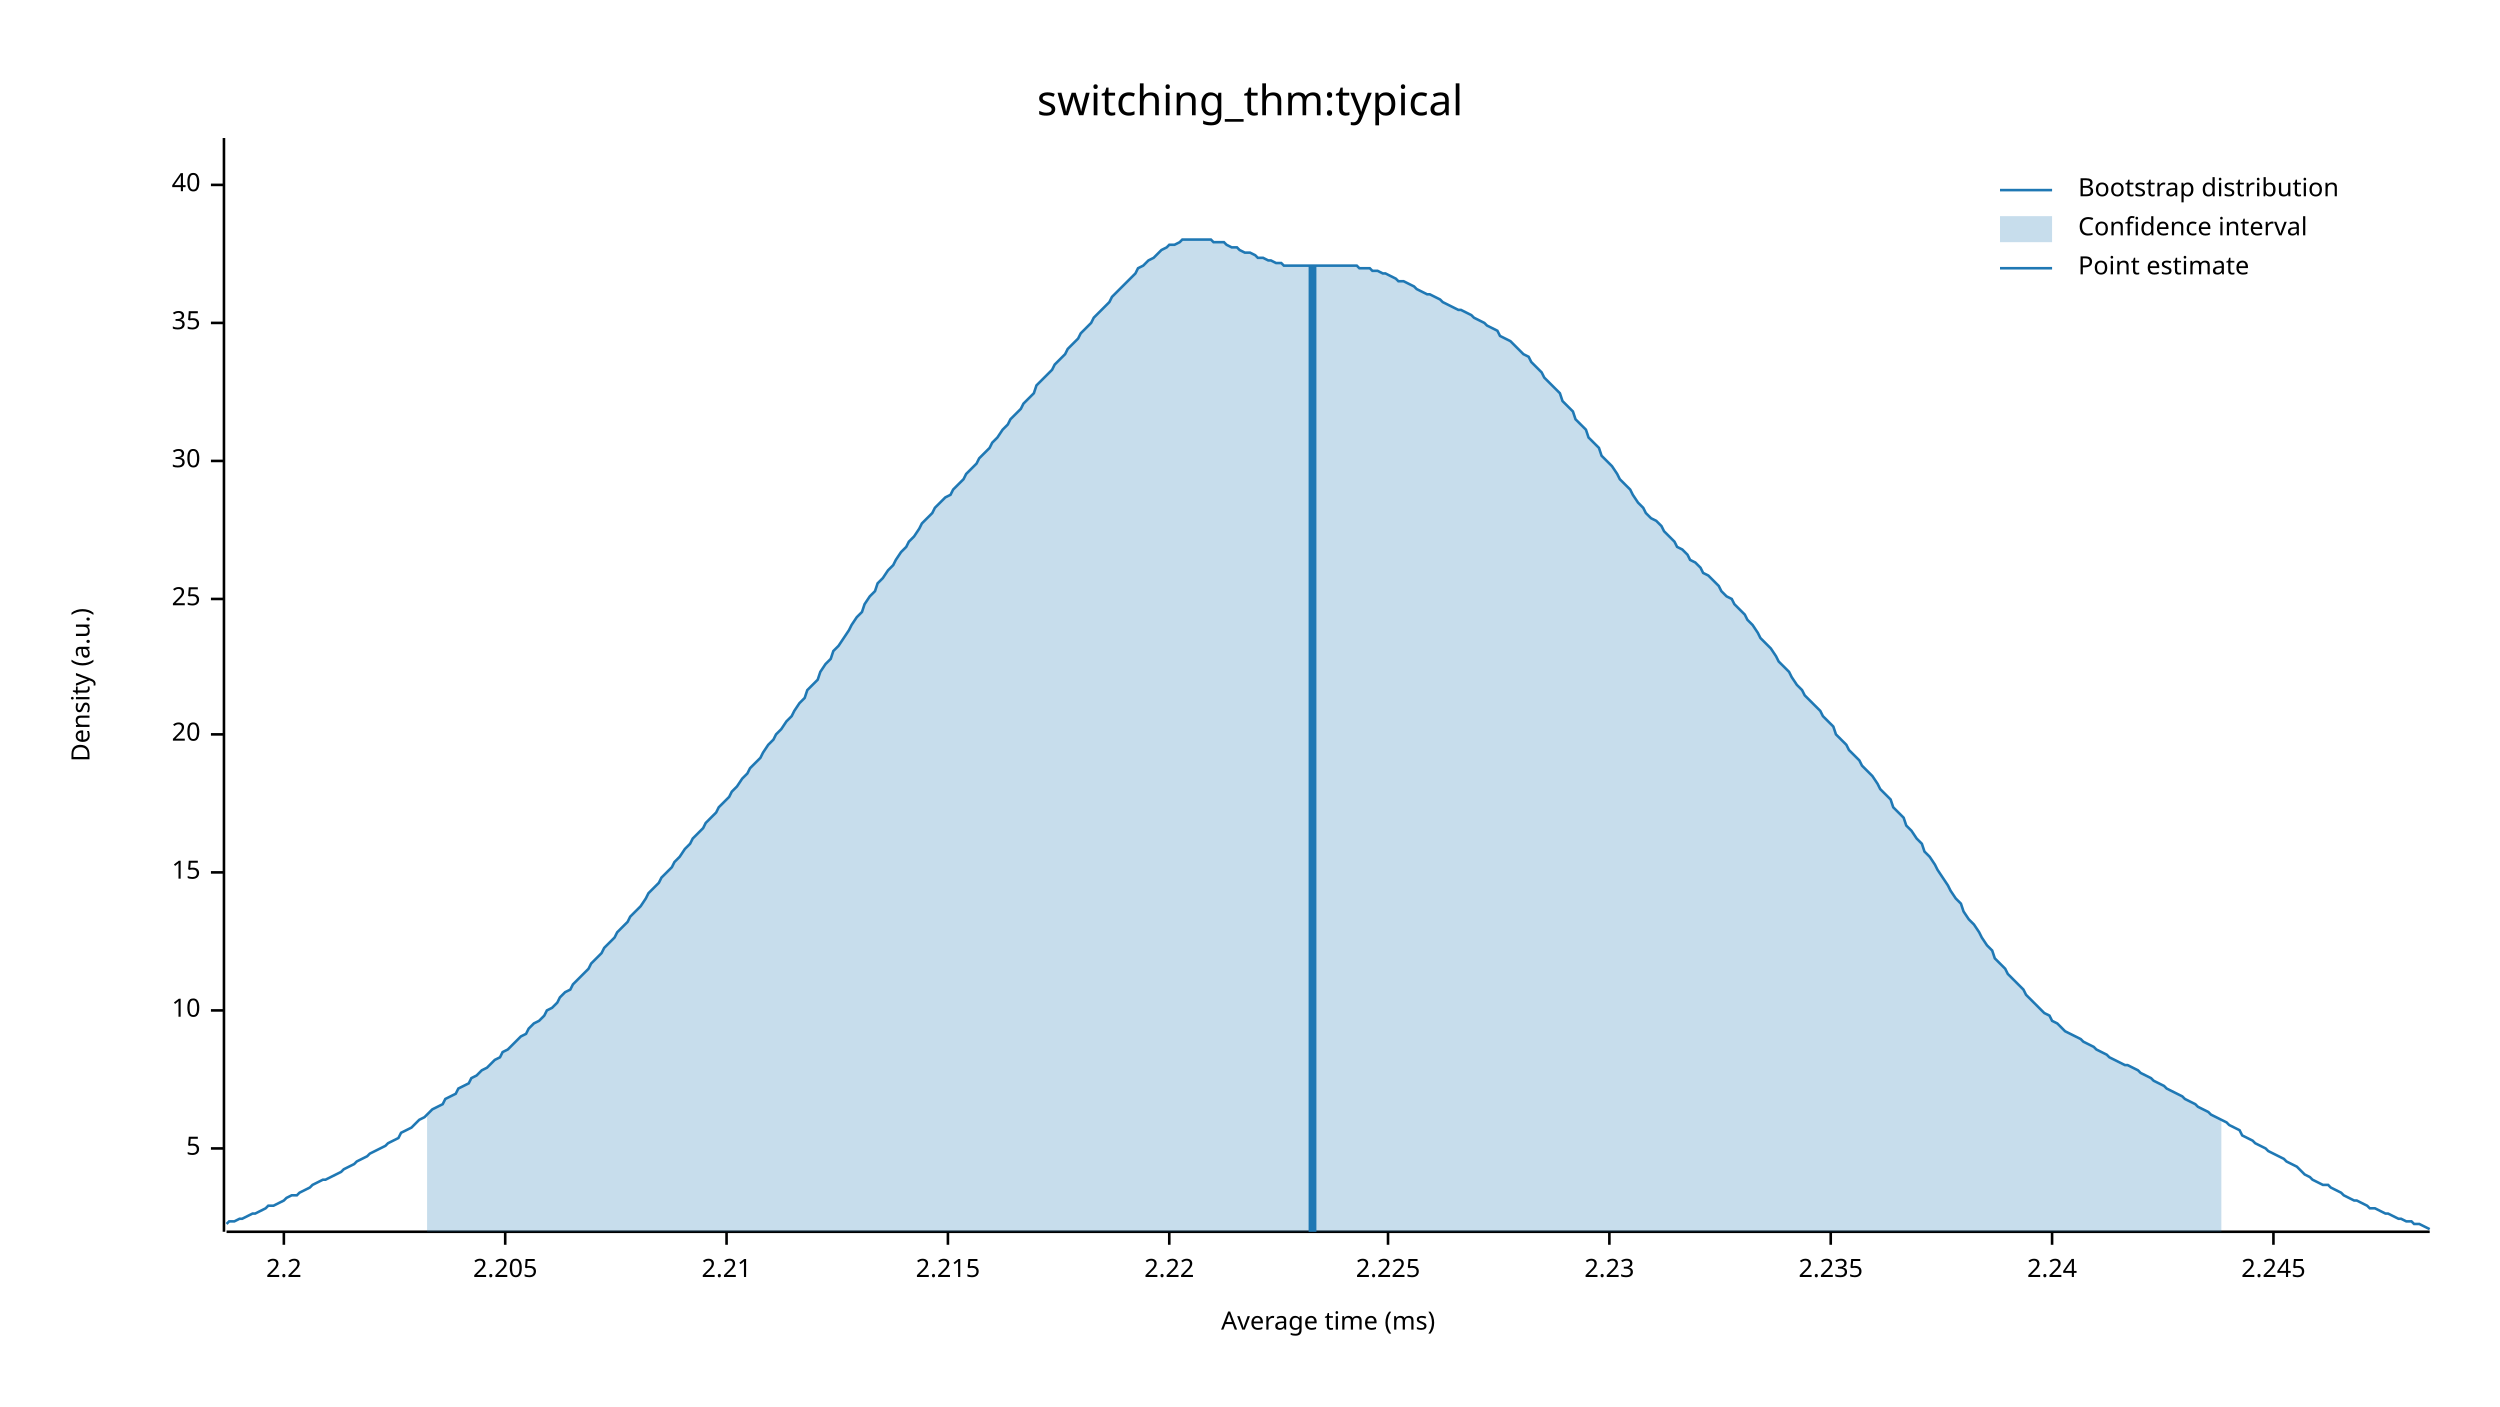
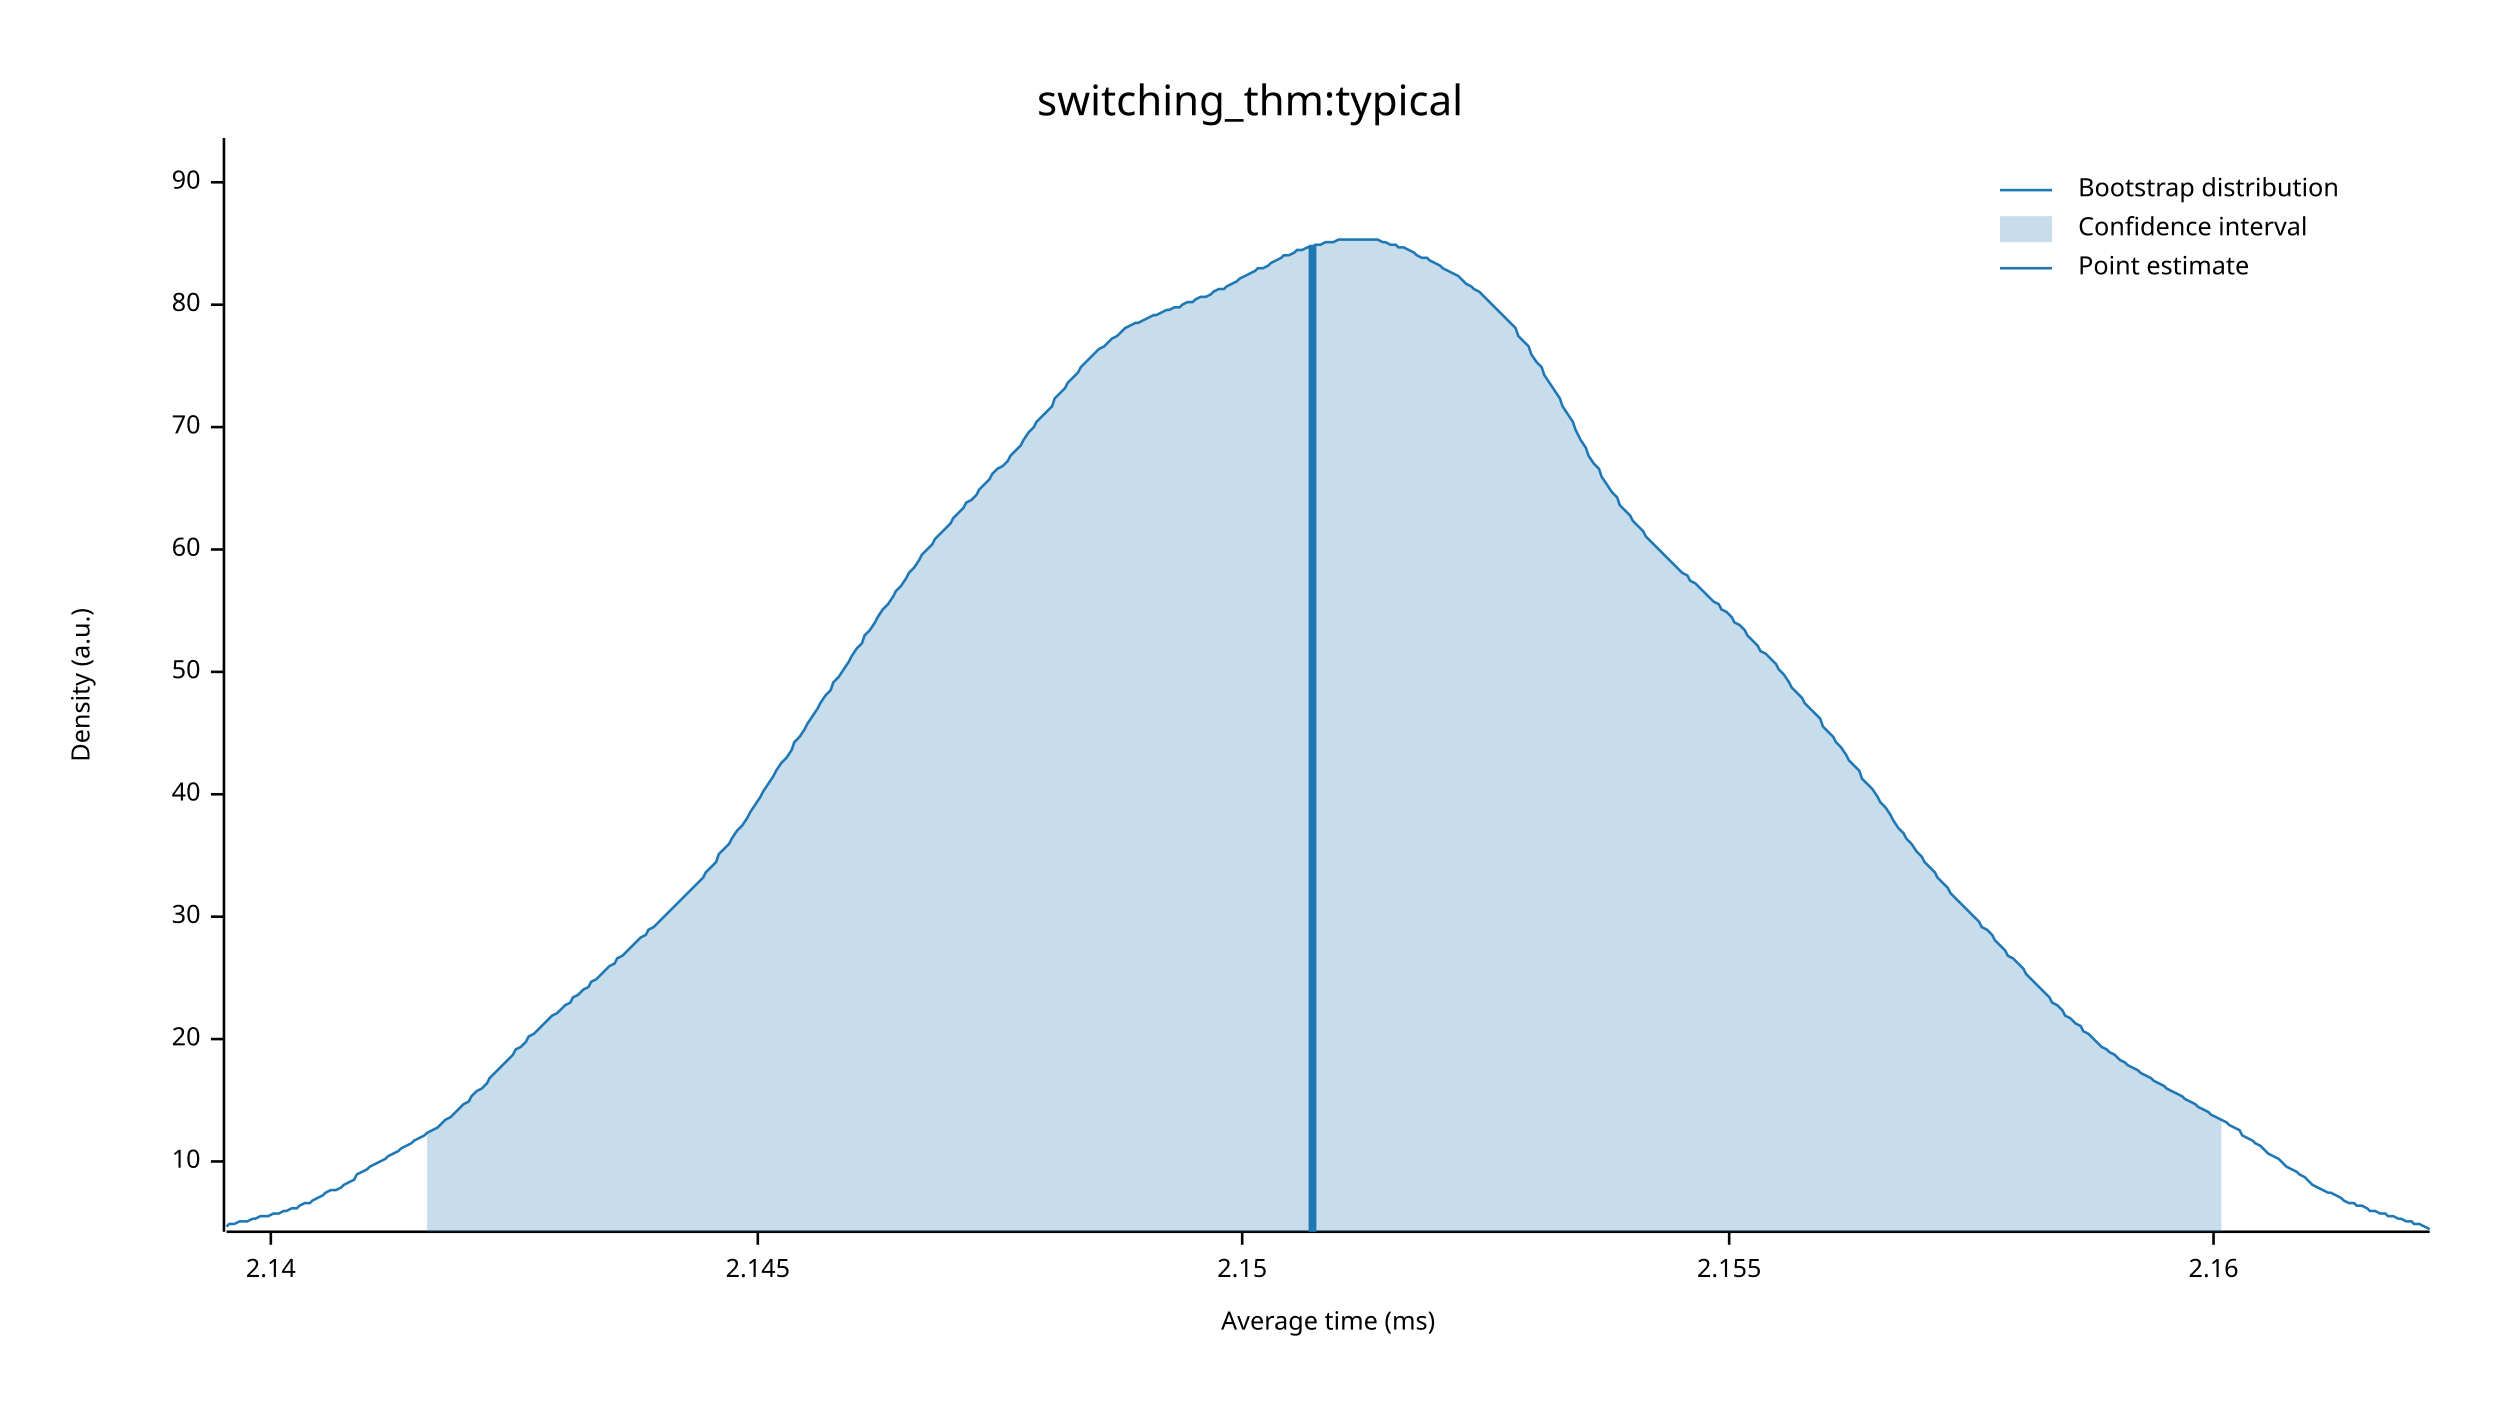
<svg xmlns="http://www.w3.org/2000/svg" width="960" height="540" viewBox="0 0 960 540">
  <text x="480" y="32" dy="0.76em" text-anchor="middle" font-family="sans-serif" font-size="16.129" opacity="1" fill="#000000">
switching_thm:typical
</text>
  <text x="27" y="263" dy="0.76em" text-anchor="middle" font-family="sans-serif" font-size="9.677" opacity="1" fill="#000000" transform="rotate(270, 27, 263)">
Density (a.u.)
</text>
  <text x="510" y="513" dy="-0.5ex" text-anchor="middle" font-family="sans-serif" font-size="9.677" opacity="1" fill="#000000">
Average time (ms)
</text>
  <polyline fill="none" opacity="1" stroke="#000000" stroke-width="1" points="86,53 86,473 " />
-   <text x="77" y="441" dy="0.5ex" text-anchor="end" font-family="sans-serif" font-size="9.677" opacity="1" fill="#000000">
- 5
- </text>
-   <polyline fill="none" opacity="1" stroke="#000000" stroke-width="1" points="81,441 86,441 " />
-   <text x="77" y="388" dy="0.5ex" text-anchor="end" font-family="sans-serif" font-size="9.677" opacity="1" fill="#000000">
+   <text x="77" y="446" dy="0.5ex" text-anchor="end" font-family="sans-serif" font-size="9.677" opacity="1" fill="#000000">
10
</text>
-   <polyline fill="none" opacity="1" stroke="#000000" stroke-width="1" points="81,388 86,388 " />
-   <text x="77" y="335" dy="0.5ex" text-anchor="end" font-family="sans-serif" font-size="9.677" opacity="1" fill="#000000">
- 15
- </text>
-   <polyline fill="none" opacity="1" stroke="#000000" stroke-width="1" points="81,335 86,335 " />
-   <text x="77" y="282" dy="0.5ex" text-anchor="end" font-family="sans-serif" font-size="9.677" opacity="1" fill="#000000">
+   <polyline fill="none" opacity="1" stroke="#000000" stroke-width="1" points="81,446 86,446 " />
+   <text x="77" y="399" dy="0.5ex" text-anchor="end" font-family="sans-serif" font-size="9.677" opacity="1" fill="#000000">
20
</text>
-   <polyline fill="none" opacity="1" stroke="#000000" stroke-width="1" points="81,282 86,282 " />
-   <text x="77" y="230" dy="0.5ex" text-anchor="end" font-family="sans-serif" font-size="9.677" opacity="1" fill="#000000">
- 25
- </text>
-   <polyline fill="none" opacity="1" stroke="#000000" stroke-width="1" points="81,230 86,230 " />
-   <text x="77" y="177" dy="0.5ex" text-anchor="end" font-family="sans-serif" font-size="9.677" opacity="1" fill="#000000">
+   <polyline fill="none" opacity="1" stroke="#000000" stroke-width="1" points="81,399 86,399 " />
+   <text x="77" y="352" dy="0.5ex" text-anchor="end" font-family="sans-serif" font-size="9.677" opacity="1" fill="#000000">
30
</text>
-   <polyline fill="none" opacity="1" stroke="#000000" stroke-width="1" points="81,177 86,177 " />
-   <text x="77" y="124" dy="0.5ex" text-anchor="end" font-family="sans-serif" font-size="9.677" opacity="1" fill="#000000">
- 35
- </text>
-   <polyline fill="none" opacity="1" stroke="#000000" stroke-width="1" points="81,124 86,124 " />
-   <text x="77" y="71" dy="0.5ex" text-anchor="end" font-family="sans-serif" font-size="9.677" opacity="1" fill="#000000">
+   <polyline fill="none" opacity="1" stroke="#000000" stroke-width="1" points="81,352 86,352 " />
+   <text x="77" y="305" dy="0.5ex" text-anchor="end" font-family="sans-serif" font-size="9.677" opacity="1" fill="#000000">
40
</text>
-   <polyline fill="none" opacity="1" stroke="#000000" stroke-width="1" points="81,71 86,71 " />
+   <polyline fill="none" opacity="1" stroke="#000000" stroke-width="1" points="81,305 86,305 " />
+   <text x="77" y="258" dy="0.5ex" text-anchor="end" font-family="sans-serif" font-size="9.677" opacity="1" fill="#000000">
+ 50
+ </text>
+   <polyline fill="none" opacity="1" stroke="#000000" stroke-width="1" points="81,258 86,258 " />
+   <text x="77" y="211" dy="0.5ex" text-anchor="end" font-family="sans-serif" font-size="9.677" opacity="1" fill="#000000">
+ 60
+ </text>
+   <polyline fill="none" opacity="1" stroke="#000000" stroke-width="1" points="81,211 86,211 " />
+   <text x="77" y="164" dy="0.5ex" text-anchor="end" font-family="sans-serif" font-size="9.677" opacity="1" fill="#000000">
+ 70
+ </text>
+   <polyline fill="none" opacity="1" stroke="#000000" stroke-width="1" points="81,164 86,164 " />
+   <text x="77" y="117" dy="0.5ex" text-anchor="end" font-family="sans-serif" font-size="9.677" opacity="1" fill="#000000">
+ 80
+ </text>
+   <polyline fill="none" opacity="1" stroke="#000000" stroke-width="1" points="81,117 86,117 " />
+   <text x="77" y="70" dy="0.5ex" text-anchor="end" font-family="sans-serif" font-size="9.677" opacity="1" fill="#000000">
+ 90
+ </text>
+   <polyline fill="none" opacity="1" stroke="#000000" stroke-width="1" points="81,70 86,70 " />
  <polyline fill="none" opacity="1" stroke="#000000" stroke-width="1" points="87,473 933,473 " />
-   <text x="109" y="483" dy="0.76em" text-anchor="middle" font-family="sans-serif" font-size="9.677" opacity="1" fill="#000000">
- 2.2
+   <text x="104" y="483" dy="0.76em" text-anchor="middle" font-family="sans-serif" font-size="9.677" opacity="1" fill="#000000">
+ 2.14
</text>
-   <polyline fill="none" opacity="1" stroke="#000000" stroke-width="1" points="109,473 109,478 " />
-   <text x="194" y="483" dy="0.76em" text-anchor="middle" font-family="sans-serif" font-size="9.677" opacity="1" fill="#000000">
- 2.205
+   <polyline fill="none" opacity="1" stroke="#000000" stroke-width="1" points="104,473 104,478 " />
+   <text x="291" y="483" dy="0.76em" text-anchor="middle" font-family="sans-serif" font-size="9.677" opacity="1" fill="#000000">
+ 2.145
</text>
-   <polyline fill="none" opacity="1" stroke="#000000" stroke-width="1" points="194,473 194,478 " />
-   <text x="279" y="483" dy="0.76em" text-anchor="middle" font-family="sans-serif" font-size="9.677" opacity="1" fill="#000000">
- 2.21
+   <polyline fill="none" opacity="1" stroke="#000000" stroke-width="1" points="291,473 291,478 " />
+   <text x="477" y="483" dy="0.76em" text-anchor="middle" font-family="sans-serif" font-size="9.677" opacity="1" fill="#000000">
+ 2.15
</text>
-   <polyline fill="none" opacity="1" stroke="#000000" stroke-width="1" points="279,473 279,478 " />
-   <text x="364" y="483" dy="0.76em" text-anchor="middle" font-family="sans-serif" font-size="9.677" opacity="1" fill="#000000">
- 2.215
+   <polyline fill="none" opacity="1" stroke="#000000" stroke-width="1" points="477,473 477,478 " />
+   <text x="664" y="483" dy="0.76em" text-anchor="middle" font-family="sans-serif" font-size="9.677" opacity="1" fill="#000000">
+ 2.155
</text>
-   <polyline fill="none" opacity="1" stroke="#000000" stroke-width="1" points="364,473 364,478 " />
-   <text x="449" y="483" dy="0.76em" text-anchor="middle" font-family="sans-serif" font-size="9.677" opacity="1" fill="#000000">
- 2.22
+   <polyline fill="none" opacity="1" stroke="#000000" stroke-width="1" points="664,473 664,478 " />
+   <text x="850" y="483" dy="0.76em" text-anchor="middle" font-family="sans-serif" font-size="9.677" opacity="1" fill="#000000">
+ 2.16
</text>
-   <polyline fill="none" opacity="1" stroke="#000000" stroke-width="1" points="449,473 449,478 " />
-   <text x="533" y="483" dy="0.76em" text-anchor="middle" font-family="sans-serif" font-size="9.677" opacity="1" fill="#000000">
- 2.225
- </text>
-   <polyline fill="none" opacity="1" stroke="#000000" stroke-width="1" points="533,473 533,478 " />
-   <text x="618" y="483" dy="0.76em" text-anchor="middle" font-family="sans-serif" font-size="9.677" opacity="1" fill="#000000">
- 2.23
- </text>
-   <polyline fill="none" opacity="1" stroke="#000000" stroke-width="1" points="618,473 618,478 " />
-   <text x="703" y="483" dy="0.76em" text-anchor="middle" font-family="sans-serif" font-size="9.677" opacity="1" fill="#000000">
- 2.235
- </text>
-   <polyline fill="none" opacity="1" stroke="#000000" stroke-width="1" points="703,473 703,478 " />
-   <text x="788" y="483" dy="0.76em" text-anchor="middle" font-family="sans-serif" font-size="9.677" opacity="1" fill="#000000">
- 2.24
- </text>
-   <polyline fill="none" opacity="1" stroke="#000000" stroke-width="1" points="788,473 788,478 " />
-   <text x="873" y="483" dy="0.76em" text-anchor="middle" font-family="sans-serif" font-size="9.677" opacity="1" fill="#000000">
- 2.245
- </text>
-   <polyline fill="none" opacity="1" stroke="#000000" stroke-width="1" points="873,473 873,478 " />
-   <polyline fill="none" opacity="1" stroke="#1F78B4" stroke-width="1" points="87,470 88,469 90,469 92,468 93,468 95,467 97,466 98,466 100,465 102,464 103,463 105,463 107,462 109,461 110,460 112,459 114,459 115,458 117,457 119,456 120,455 122,454 124,453 125,453 127,452 129,451 131,450 132,449 134,448 136,447 137,446 139,445 141,444 142,443 144,442 146,441 148,440 149,439 151,438 153,437 154,435 156,434 158,433 159,432 161,430 163,429 164,428 166,426 168,425 170,424 171,422 173,421 175,420 176,418 178,417 180,416 181,414 183,413 185,411 187,410 188,409 190,407 192,406 193,404 195,403 197,401 198,400 200,398 202,397 203,395 205,393 207,392 209,390 210,388 212,387 214,385 215,383 217,381 219,380 220,378 222,376 224,374 226,372 227,370 229,368 231,366 232,364 234,362 236,360 237,358 239,356 241,354 242,352 244,350 246,348 248,345 249,343 251,341 253,339 254,337 256,335 258,333 259,331 261,329 263,326 265,324 266,322 268,320 270,318 271,316 273,314 275,312 276,310 278,308 280,306 281,304 283,302 285,299 287,297 288,295 290,293 292,291 293,289 295,286 297,284 298,282 300,280 302,277 304,275 305,273 307,270 309,268 310,265 312,263 314,261 315,258 317,255 319,253 320,250 322,248 324,245 326,242 327,240 329,237 331,235 332,232 334,229 336,227 337,224 339,222 341,219 343,217 344,215 346,212 348,210 349,208 351,206 353,203 354,201 356,199 358,197 359,195 361,193 363,191 365,190 366,188 368,186 370,184 371,182 373,180 375,178 376,176 378,174 380,172 381,170 383,168 385,165 387,163 388,161 390,159 392,157 393,155 395,153 397,151 398,148 400,146 402,144 404,142 405,140 407,138 409,136 410,134 412,132 414,130 415,128 417,126 419,124 420,122 422,120 424,118 426,116 427,114 429,112 431,110 432,109 434,107 436,105 437,103 439,102 441,100 443,99 444,98 446,96 448,95 449,94 451,94 453,93 454,92 456,92 458,92 459,92 461,92 463,92 465,92 466,93 468,93 470,93 471,94 473,95 475,95 476,96 478,97 480,97 482,98 483,99 485,99 487,100 488,100 490,101 492,101 493,102 495,102 497,102 498,102 500,102 502,102 504,102 505,102 507,102 509,102 510,102 512,102 514,102 515,102 517,102 519,102 521,102 522,103 524,103 526,103 527,104 529,104 531,105 532,105 534,106 536,107 537,108 539,108 541,109 543,110 544,111 546,112 548,113 549,113 551,114 553,115 554,116 556,117 558,118 560,119 561,119 563,120 565,121 566,122 568,123 570,124 571,125 573,126 575,127 576,129 578,130 580,131 582,133 583,134 585,136 587,137 588,139 590,141 592,143 593,145 595,147 597,149 599,151 600,154 602,156 604,158 605,161 607,163 609,165 610,168 612,170 614,172 615,175 617,177 619,179 621,182 622,184 624,186 626,188 627,190 629,193 631,195 632,197 634,199 636,200 638,202 639,204 641,206 643,208 644,210 646,211 648,213 649,215 651,216 653,218 654,220 656,221 658,223 660,225 661,227 663,229 665,230 666,232 668,234 670,236 671,238 673,240 675,243 676,245 678,247 680,249 682,252 683,254 685,256 687,258 688,260 690,263 692,265 693,267 695,269 697,271 699,273 700,275 702,277 704,279 705,282 707,284 709,286 710,288 712,290 714,292 715,294 717,296 719,298 721,301 722,303 724,305 726,307 727,310 729,312 731,314 732,317 734,319 736,322 738,324 739,327 741,329 743,332 744,334 746,337 748,340 749,342 751,345 753,347 754,350 756,353 758,355 760,358 761,360 763,363 765,365 766,368 768,370 770,372 771,374 773,376 775,378 777,380 778,382 780,384 782,386 783,387 785,389 787,390 788,392 790,393 792,395 793,396 795,397 797,398 799,399 800,400 802,401 804,402 805,403 807,404 809,405 810,406 812,407 814,408 816,409 817,409 819,410 821,411 822,412 824,413 826,414 827,415 829,416 831,417 832,418 834,419 836,420 838,421 839,422 841,423 843,424 844,425 846,426 848,427 849,428 851,429 853,430 855,431 856,432 858,433 860,434 861,436 863,437 865,438 866,439 868,440 870,441 871,442 873,443 875,444 877,445 878,446 880,447 882,448 883,449 885,451 887,452 888,453 890,454 892,455 894,455 895,456 897,457 899,458 900,459 902,460 904,461 905,461 907,462 909,463 910,464 912,464 914,465 916,466 917,466 919,467 921,468 922,468 924,469 926,469 927,470 929,470 931,471 933,472 " />
-   <polygon opacity="0.25" fill="#1F78B4" points="164,428 166,426 168,425 170,424 171,422 173,421 175,420 176,418 178,417 180,416 181,414 183,413 185,411 187,410 188,409 190,407 192,406 193,404 195,403 197,401 198,400 200,398 202,397 203,395 205,393 207,392 209,390 210,388 212,387 214,385 215,383 217,381 219,380 220,378 222,376 224,374 226,372 227,370 229,368 231,366 232,364 234,362 236,360 237,358 239,356 241,354 242,352 244,350 246,348 248,345 249,343 251,341 253,339 254,337 256,335 258,333 259,331 261,329 263,326 265,324 266,322 268,320 270,318 271,316 273,314 275,312 276,310 278,308 280,306 281,304 283,302 285,299 287,297 288,295 290,293 292,291 293,289 295,286 297,284 298,282 300,280 302,277 304,275 305,273 307,270 309,268 310,265 312,263 314,261 315,258 317,255 319,253 320,250 322,248 324,245 326,242 327,240 329,237 331,235 332,232 334,229 336,227 337,224 339,222 341,219 343,217 344,215 346,212 348,210 349,208 351,206 353,203 354,201 356,199 358,197 359,195 361,193 363,191 365,190 366,188 368,186 370,184 371,182 373,180 375,178 376,176 378,174 380,172 381,170 383,168 385,165 387,163 388,161 390,159 392,157 393,155 395,153 397,151 398,148 400,146 402,144 404,142 405,140 407,138 409,136 410,134 412,132 414,130 415,128 417,126 419,124 420,122 422,120 424,118 426,116 427,114 429,112 431,110 432,109 434,107 436,105 437,103 439,102 441,100 443,99 444,98 446,96 448,95 449,94 451,94 453,93 454,92 456,92 458,92 459,92 461,92 463,92 465,92 466,93 468,93 470,93 471,94 473,95 475,95 476,96 478,97 480,97 482,98 483,99 485,99 487,100 488,100 490,101 492,101 493,102 495,102 497,102 498,102 500,102 502,102 504,102 505,102 507,102 509,102 510,102 512,102 514,102 515,102 517,102 519,102 521,102 522,103 524,103 526,103 527,104 529,104 531,105 532,105 534,106 536,107 537,108 539,108 541,109 543,110 544,111 546,112 548,113 549,113 551,114 553,115 554,116 556,117 558,118 560,119 561,119 563,120 565,121 566,122 568,123 570,124 571,125 573,126 575,127 576,129 578,130 580,131 582,133 583,134 585,136 587,137 588,139 590,141 592,143 593,145 595,147 597,149 599,151 600,154 602,156 604,158 605,161 607,163 609,165 610,168 612,170 614,172 615,175 617,177 619,179 621,182 622,184 624,186 626,188 627,190 629,193 631,195 632,197 634,199 636,200 638,202 639,204 641,206 643,208 644,210 646,211 648,213 649,215 651,216 653,218 654,220 656,221 658,223 660,225 661,227 663,229 665,230 666,232 668,234 670,236 671,238 673,240 675,243 676,245 678,247 680,249 682,252 683,254 685,256 687,258 688,260 690,263 692,265 693,267 695,269 697,271 699,273 700,275 702,277 704,279 705,282 707,284 709,286 710,288 712,290 714,292 715,294 717,296 719,298 721,301 722,303 724,305 726,307 727,310 729,312 731,314 732,317 734,319 736,322 738,324 739,327 741,329 743,332 744,334 746,337 748,340 749,342 751,345 753,347 754,350 756,353 758,355 760,358 761,360 763,363 765,365 766,368 768,370 770,372 771,374 773,376 775,378 777,380 778,382 780,384 782,386 783,387 785,389 787,390 788,392 790,393 792,395 793,396 795,397 797,398 799,399 800,400 802,401 804,402 805,403 807,404 809,405 810,406 812,407 814,408 816,409 817,409 819,410 821,411 822,412 824,413 826,414 827,415 829,416 831,417 832,418 834,419 836,420 838,421 839,422 841,423 843,424 844,425 846,426 848,427 849,428 851,429 853,430 853,473 164,473 " />
-   <polyline fill="none" opacity="1" stroke="#1F78B4" stroke-width="3" points="504,473 504,102 " />
+   <polyline fill="none" opacity="1" stroke="#000000" stroke-width="1" points="850,473 850,478 " />
+   <polyline fill="none" opacity="1" stroke="#1F78B4" stroke-width="1" points="87,471 88,470 90,470 92,469 93,469 95,469 97,468 98,468 100,467 102,467 103,467 105,466 107,466 109,465 110,465 112,464 114,464 115,463 117,462 119,462 120,461 122,460 124,459 125,458 127,457 129,457 131,456 132,455 134,454 136,453 137,451 139,450 141,449 142,448 144,447 146,446 148,445 149,444 151,443 153,442 154,441 156,440 158,439 159,438 161,437 163,436 164,435 166,434 168,433 170,431 171,430 173,429 175,427 176,426 178,424 180,423 181,421 183,419 185,418 187,416 188,414 190,412 192,410 193,409 195,407 197,405 198,403 200,402 202,400 203,398 205,397 207,395 209,393 210,392 212,390 214,389 215,388 217,386 219,385 220,383 222,382 224,380 226,379 227,377 229,376 231,374 232,373 234,371 236,370 237,368 239,367 241,365 242,364 244,362 246,360 248,359 249,357 251,356 253,354 254,353 256,351 258,349 259,348 261,346 263,344 265,342 266,341 268,339 270,337 271,335 273,333 275,331 276,328 278,326 280,324 281,322 283,319 285,317 287,314 288,312 290,309 292,306 293,304 295,301 297,298 298,296 300,293 302,291 304,288 305,285 307,283 309,280 310,278 312,275 314,272 315,270 317,267 319,265 320,262 322,260 324,257 326,254 327,252 329,249 331,247 332,244 334,242 336,239 337,237 339,234 341,232 343,229 344,227 346,225 348,222 349,220 351,218 353,215 354,213 356,211 358,209 359,207 361,205 363,203 365,201 366,199 368,197 370,195 371,193 373,192 375,190 376,188 378,186 380,184 381,182 383,180 385,179 387,177 388,175 390,173 392,171 393,169 395,166 397,164 398,162 400,160 402,158 404,156 405,153 407,151 409,149 410,147 412,145 414,143 415,141 417,139 419,137 420,136 422,134 424,133 426,131 427,130 429,129 431,127 432,126 434,125 436,124 437,124 439,123 441,122 443,121 444,121 446,120 448,119 449,119 451,118 453,118 454,117 456,116 458,116 459,115 461,114 463,114 465,113 466,112 468,111 470,111 471,110 473,109 475,108 476,107 478,106 480,105 482,104 483,103 485,103 487,102 488,101 490,100 492,99 493,98 495,98 497,97 498,96 500,96 502,95 504,95 505,94 507,94 509,93 510,93 512,93 514,92 515,92 517,92 519,92 521,92 522,92 524,92 526,92 527,92 529,92 531,93 532,93 534,94 536,94 537,95 539,95 541,96 543,97 544,98 546,99 548,99 549,100 551,101 553,102 554,103 556,104 558,105 560,106 561,107 563,109 565,110 566,111 568,112 570,114 571,115 573,117 575,119 576,120 578,122 580,124 582,126 583,129 585,131 587,133 588,136 590,139 592,141 593,144 595,147 597,150 599,153 600,156 602,159 604,162 605,165 607,169 609,172 610,175 612,178 614,180 615,183 617,186 619,189 621,191 622,194 624,196 626,198 627,200 629,202 631,204 632,206 634,208 636,210 638,212 639,213 641,215 643,217 644,218 646,220 648,221 649,223 651,224 653,226 654,227 656,229 658,231 660,232 661,234 663,235 665,237 666,239 668,240 670,242 671,244 673,246 675,248 676,250 678,251 680,253 682,255 683,257 685,259 687,262 688,264 690,266 692,268 693,270 695,272 697,274 699,276 700,279 702,281 704,283 705,285 707,287 709,290 710,292 712,294 714,296 715,299 717,301 719,303 721,306 722,308 724,310 726,313 727,315 729,318 731,320 732,322 734,324 736,327 738,329 739,331 741,333 743,335 744,337 746,339 748,341 749,343 751,345 753,347 754,348 756,350 758,352 760,354 761,356 763,357 765,359 766,361 768,363 770,365 771,367 773,368 775,370 777,372 778,374 780,376 782,378 783,379 785,381 787,383 788,385 790,386 792,388 793,390 795,391 797,393 799,394 800,396 802,397 804,399 805,400 807,402 809,403 810,404 812,405 814,407 816,408 817,409 819,410 821,411 822,412 824,413 826,414 827,415 829,416 831,417 832,418 834,419 836,420 838,421 839,422 841,423 843,424 844,425 846,426 848,427 849,428 851,429 853,430 855,431 856,432 858,433 860,434 861,436 863,437 865,438 866,439 868,440 870,442 871,443 873,444 875,445 877,447 878,448 880,449 882,450 883,451 885,452 887,454 888,455 890,456 892,457 894,458 895,458 897,459 899,460 900,461 902,462 904,462 905,463 907,463 909,464 910,465 912,465 914,466 916,466 917,467 919,467 921,468 922,468 924,469 926,469 927,470 929,470 931,471 933,472 " />
+   <polygon opacity="0.25" fill="#1F78B4" points="164,435 166,434 168,433 170,431 171,430 173,429 175,427 176,426 178,424 180,423 181,421 183,419 185,418 187,416 188,414 190,412 192,410 193,409 195,407 197,405 198,403 200,402 202,400 203,398 205,397 207,395 209,393 210,392 212,390 214,389 215,388 217,386 219,385 220,383 222,382 224,380 226,379 227,377 229,376 231,374 232,373 234,371 236,370 237,368 239,367 241,365 242,364 244,362 246,360 248,359 249,357 251,356 253,354 254,353 256,351 258,349 259,348 261,346 263,344 265,342 266,341 268,339 270,337 271,335 273,333 275,331 276,328 278,326 280,324 281,322 283,319 285,317 287,314 288,312 290,309 292,306 293,304 295,301 297,298 298,296 300,293 302,291 304,288 305,285 307,283 309,280 310,278 312,275 314,272 315,270 317,267 319,265 320,262 322,260 324,257 326,254 327,252 329,249 331,247 332,244 334,242 336,239 337,237 339,234 341,232 343,229 344,227 346,225 348,222 349,220 351,218 353,215 354,213 356,211 358,209 359,207 361,205 363,203 365,201 366,199 368,197 370,195 371,193 373,192 375,190 376,188 378,186 380,184 381,182 383,180 385,179 387,177 388,175 390,173 392,171 393,169 395,166 397,164 398,162 400,160 402,158 404,156 405,153 407,151 409,149 410,147 412,145 414,143 415,141 417,139 419,137 420,136 422,134 424,133 426,131 427,130 429,129 431,127 432,126 434,125 436,124 437,124 439,123 441,122 443,121 444,121 446,120 448,119 449,119 451,118 453,118 454,117 456,116 458,116 459,115 461,114 463,114 465,113 466,112 468,111 470,111 471,110 473,109 475,108 476,107 478,106 480,105 482,104 483,103 485,103 487,102 488,101 490,100 492,99 493,98 495,98 497,97 498,96 500,96 502,95 504,95 505,94 507,94 509,93 510,93 512,93 514,92 515,92 517,92 519,92 521,92 522,92 524,92 526,92 527,92 529,92 531,93 532,93 534,94 536,94 537,95 539,95 541,96 543,97 544,98 546,99 548,99 549,100 551,101 553,102 554,103 556,104 558,105 560,106 561,107 563,109 565,110 566,111 568,112 570,114 571,115 573,117 575,119 576,120 578,122 580,124 582,126 583,129 585,131 587,133 588,136 590,139 592,141 593,144 595,147 597,150 599,153 600,156 602,159 604,162 605,165 607,169 609,172 610,175 612,178 614,180 615,183 617,186 619,189 621,191 622,194 624,196 626,198 627,200 629,202 631,204 632,206 634,208 636,210 638,212 639,213 641,215 643,217 644,218 646,220 648,221 649,223 651,224 653,226 654,227 656,229 658,231 660,232 661,234 663,235 665,237 666,239 668,240 670,242 671,244 673,246 675,248 676,250 678,251 680,253 682,255 683,257 685,259 687,262 688,264 690,266 692,268 693,270 695,272 697,274 699,276 700,279 702,281 704,283 705,285 707,287 709,290 710,292 712,294 714,296 715,299 717,301 719,303 721,306 722,308 724,310 726,313 727,315 729,318 731,320 732,322 734,324 736,327 738,329 739,331 741,333 743,335 744,337 746,339 748,341 749,343 751,345 753,347 754,348 756,350 758,352 760,354 761,356 763,357 765,359 766,361 768,363 770,365 771,367 773,368 775,370 777,372 778,374 780,376 782,378 783,379 785,381 787,383 788,385 790,386 792,388 793,390 795,391 797,393 799,394 800,396 802,397 804,399 805,400 807,402 809,403 810,404 812,405 814,407 816,408 817,409 819,410 821,411 822,412 824,413 826,414 827,415 829,416 831,417 832,418 834,419 836,420 838,421 839,422 841,423 843,424 844,425 846,426 848,427 849,428 851,429 853,430 853,473 164,473 " />
+   <polyline fill="none" opacity="1" stroke="#1F78B4" stroke-width="3" points="504,473 504,94 " />
  <text x="798" y="68" dy="0.76em" text-anchor="start" font-family="sans-serif" font-size="9.677" opacity="1" fill="#000000">
Bootstrap distribution
</text>
  <text x="798" y="83" dy="0.76em" text-anchor="start" font-family="sans-serif" font-size="9.677" opacity="1" fill="#000000">
Confidence interval
</text>
  <text x="798" y="98" dy="0.76em" text-anchor="start" font-family="sans-serif" font-size="9.677" opacity="1" fill="#000000">
Point estimate
</text>
  <polyline fill="none" opacity="1" stroke="#1F78B4" stroke-width="1" points="768,73 788,73 " />
  <rect x="768" y="83" width="20" height="10" opacity="0.25" fill="#1F78B4" stroke="none" />
  <polyline fill="none" opacity="1" stroke="#1F78B4" stroke-width="1" points="768,103 788,103 " />
</svg>
